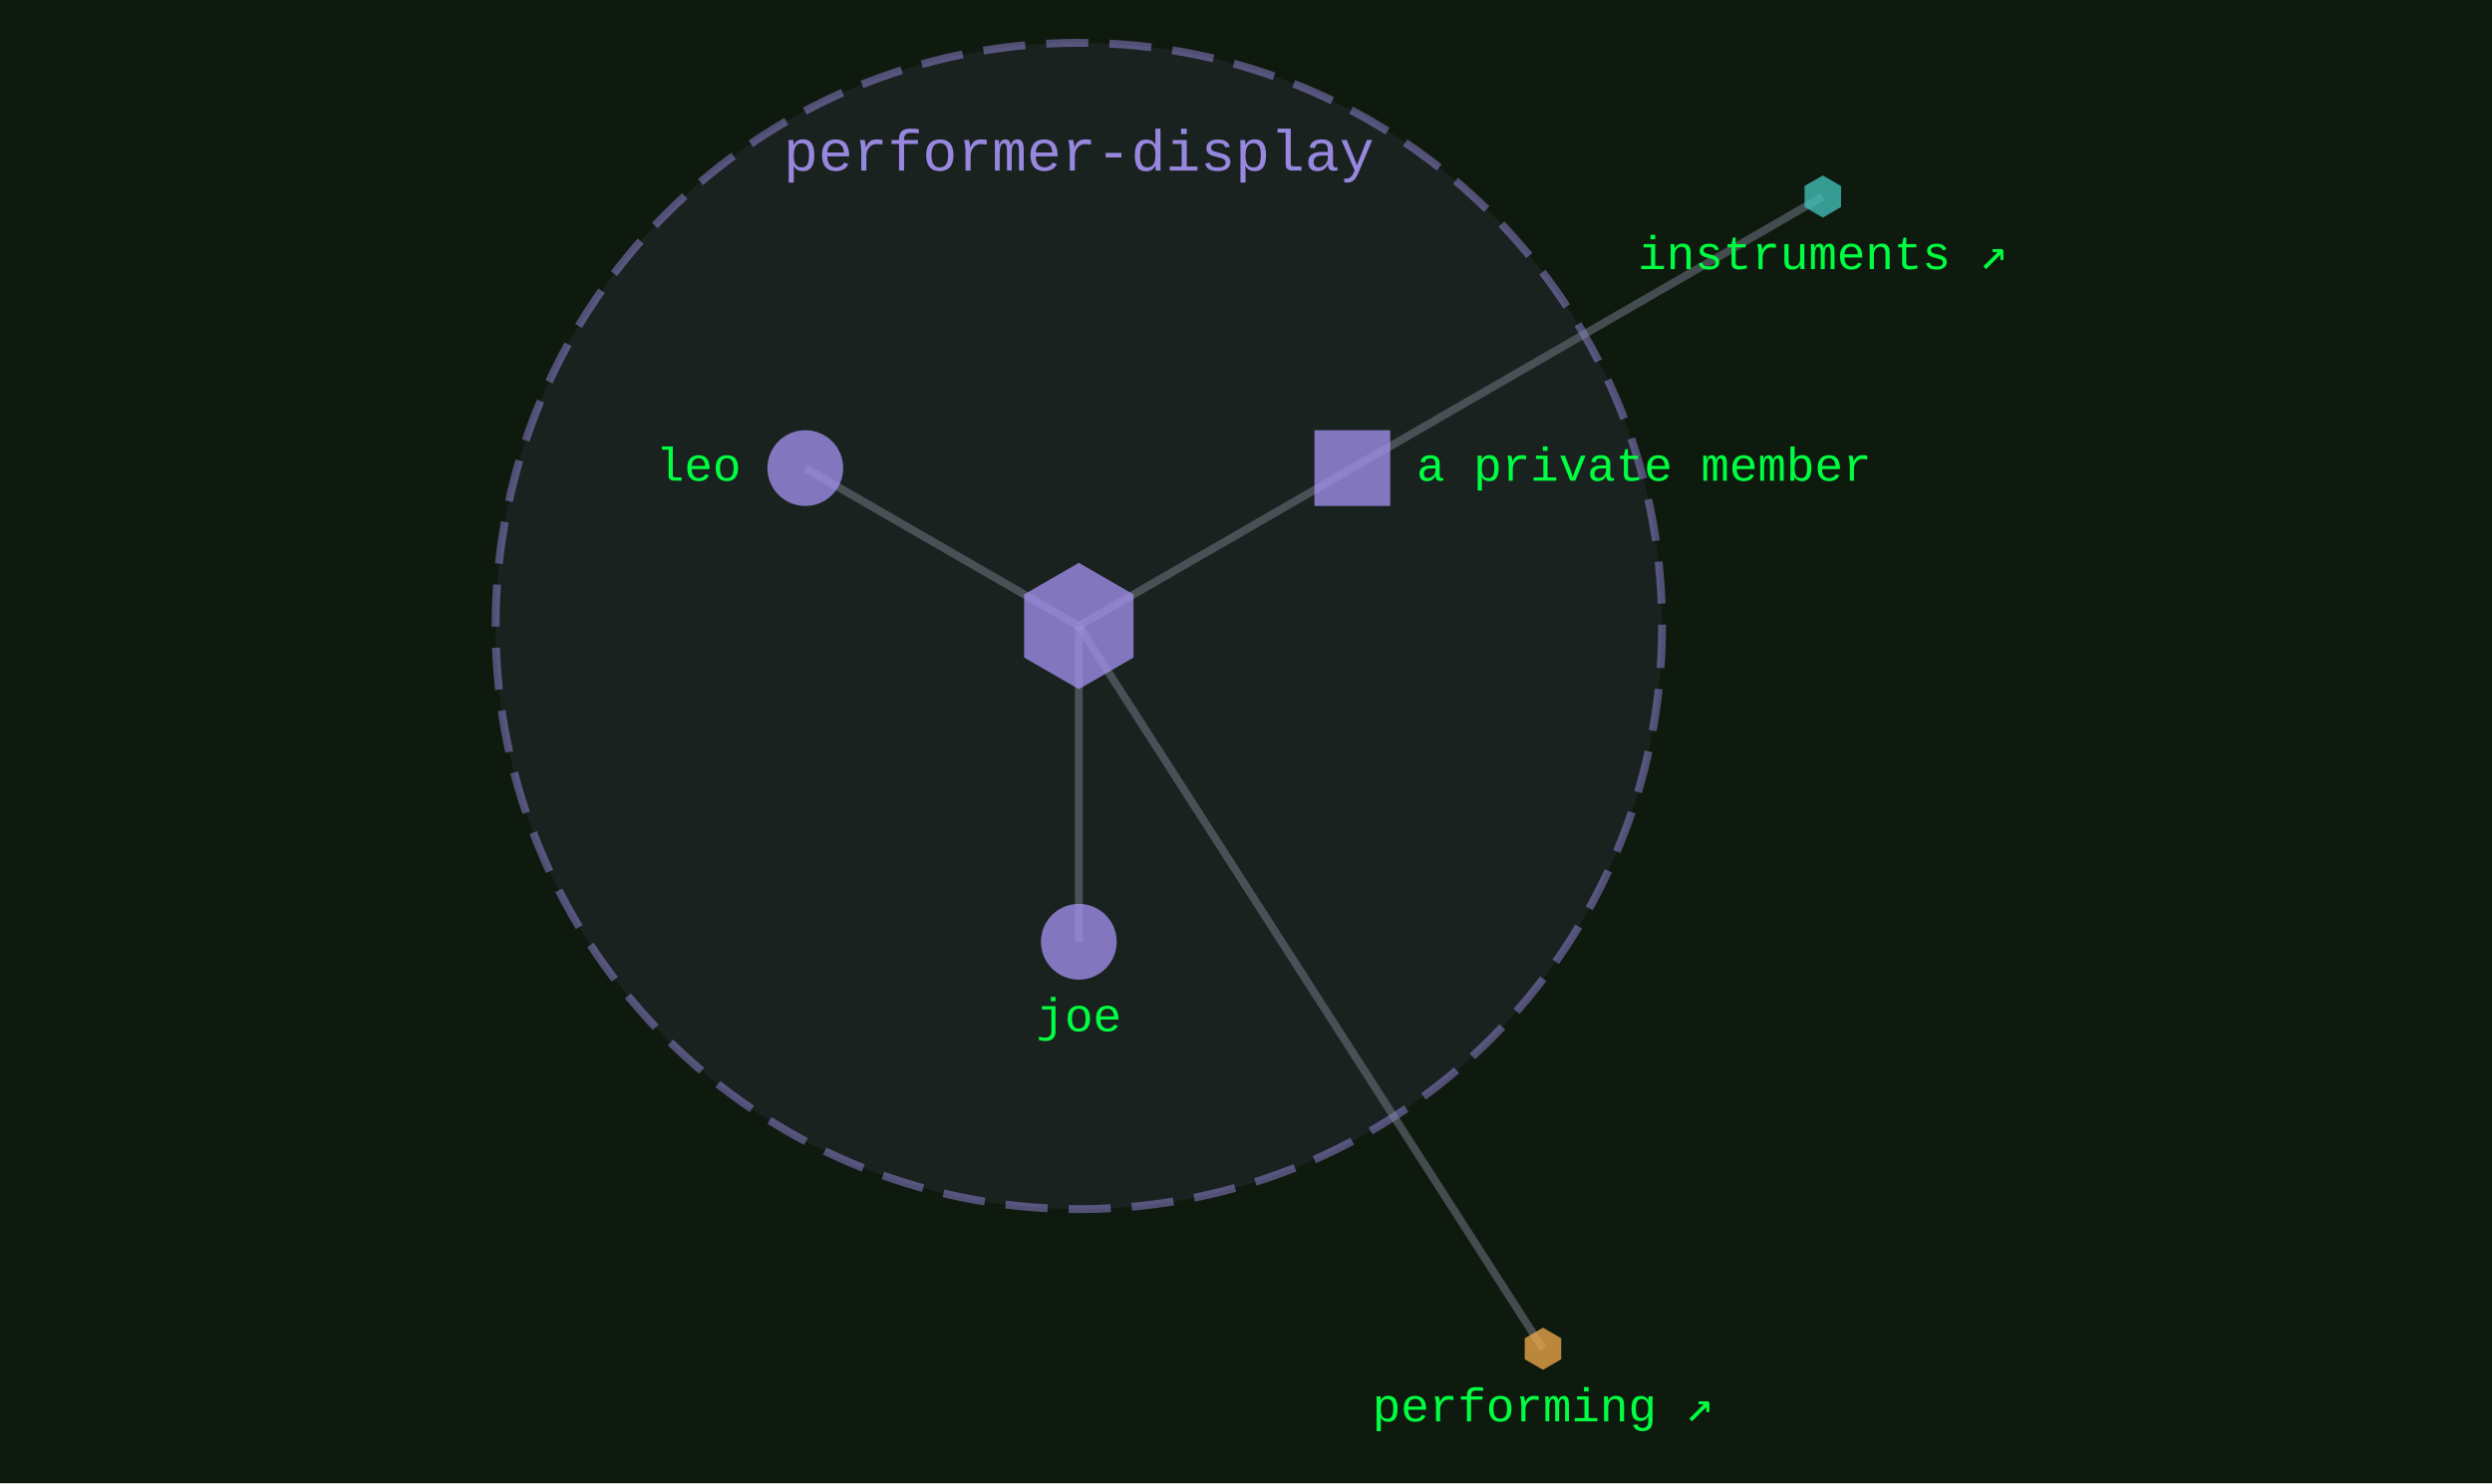
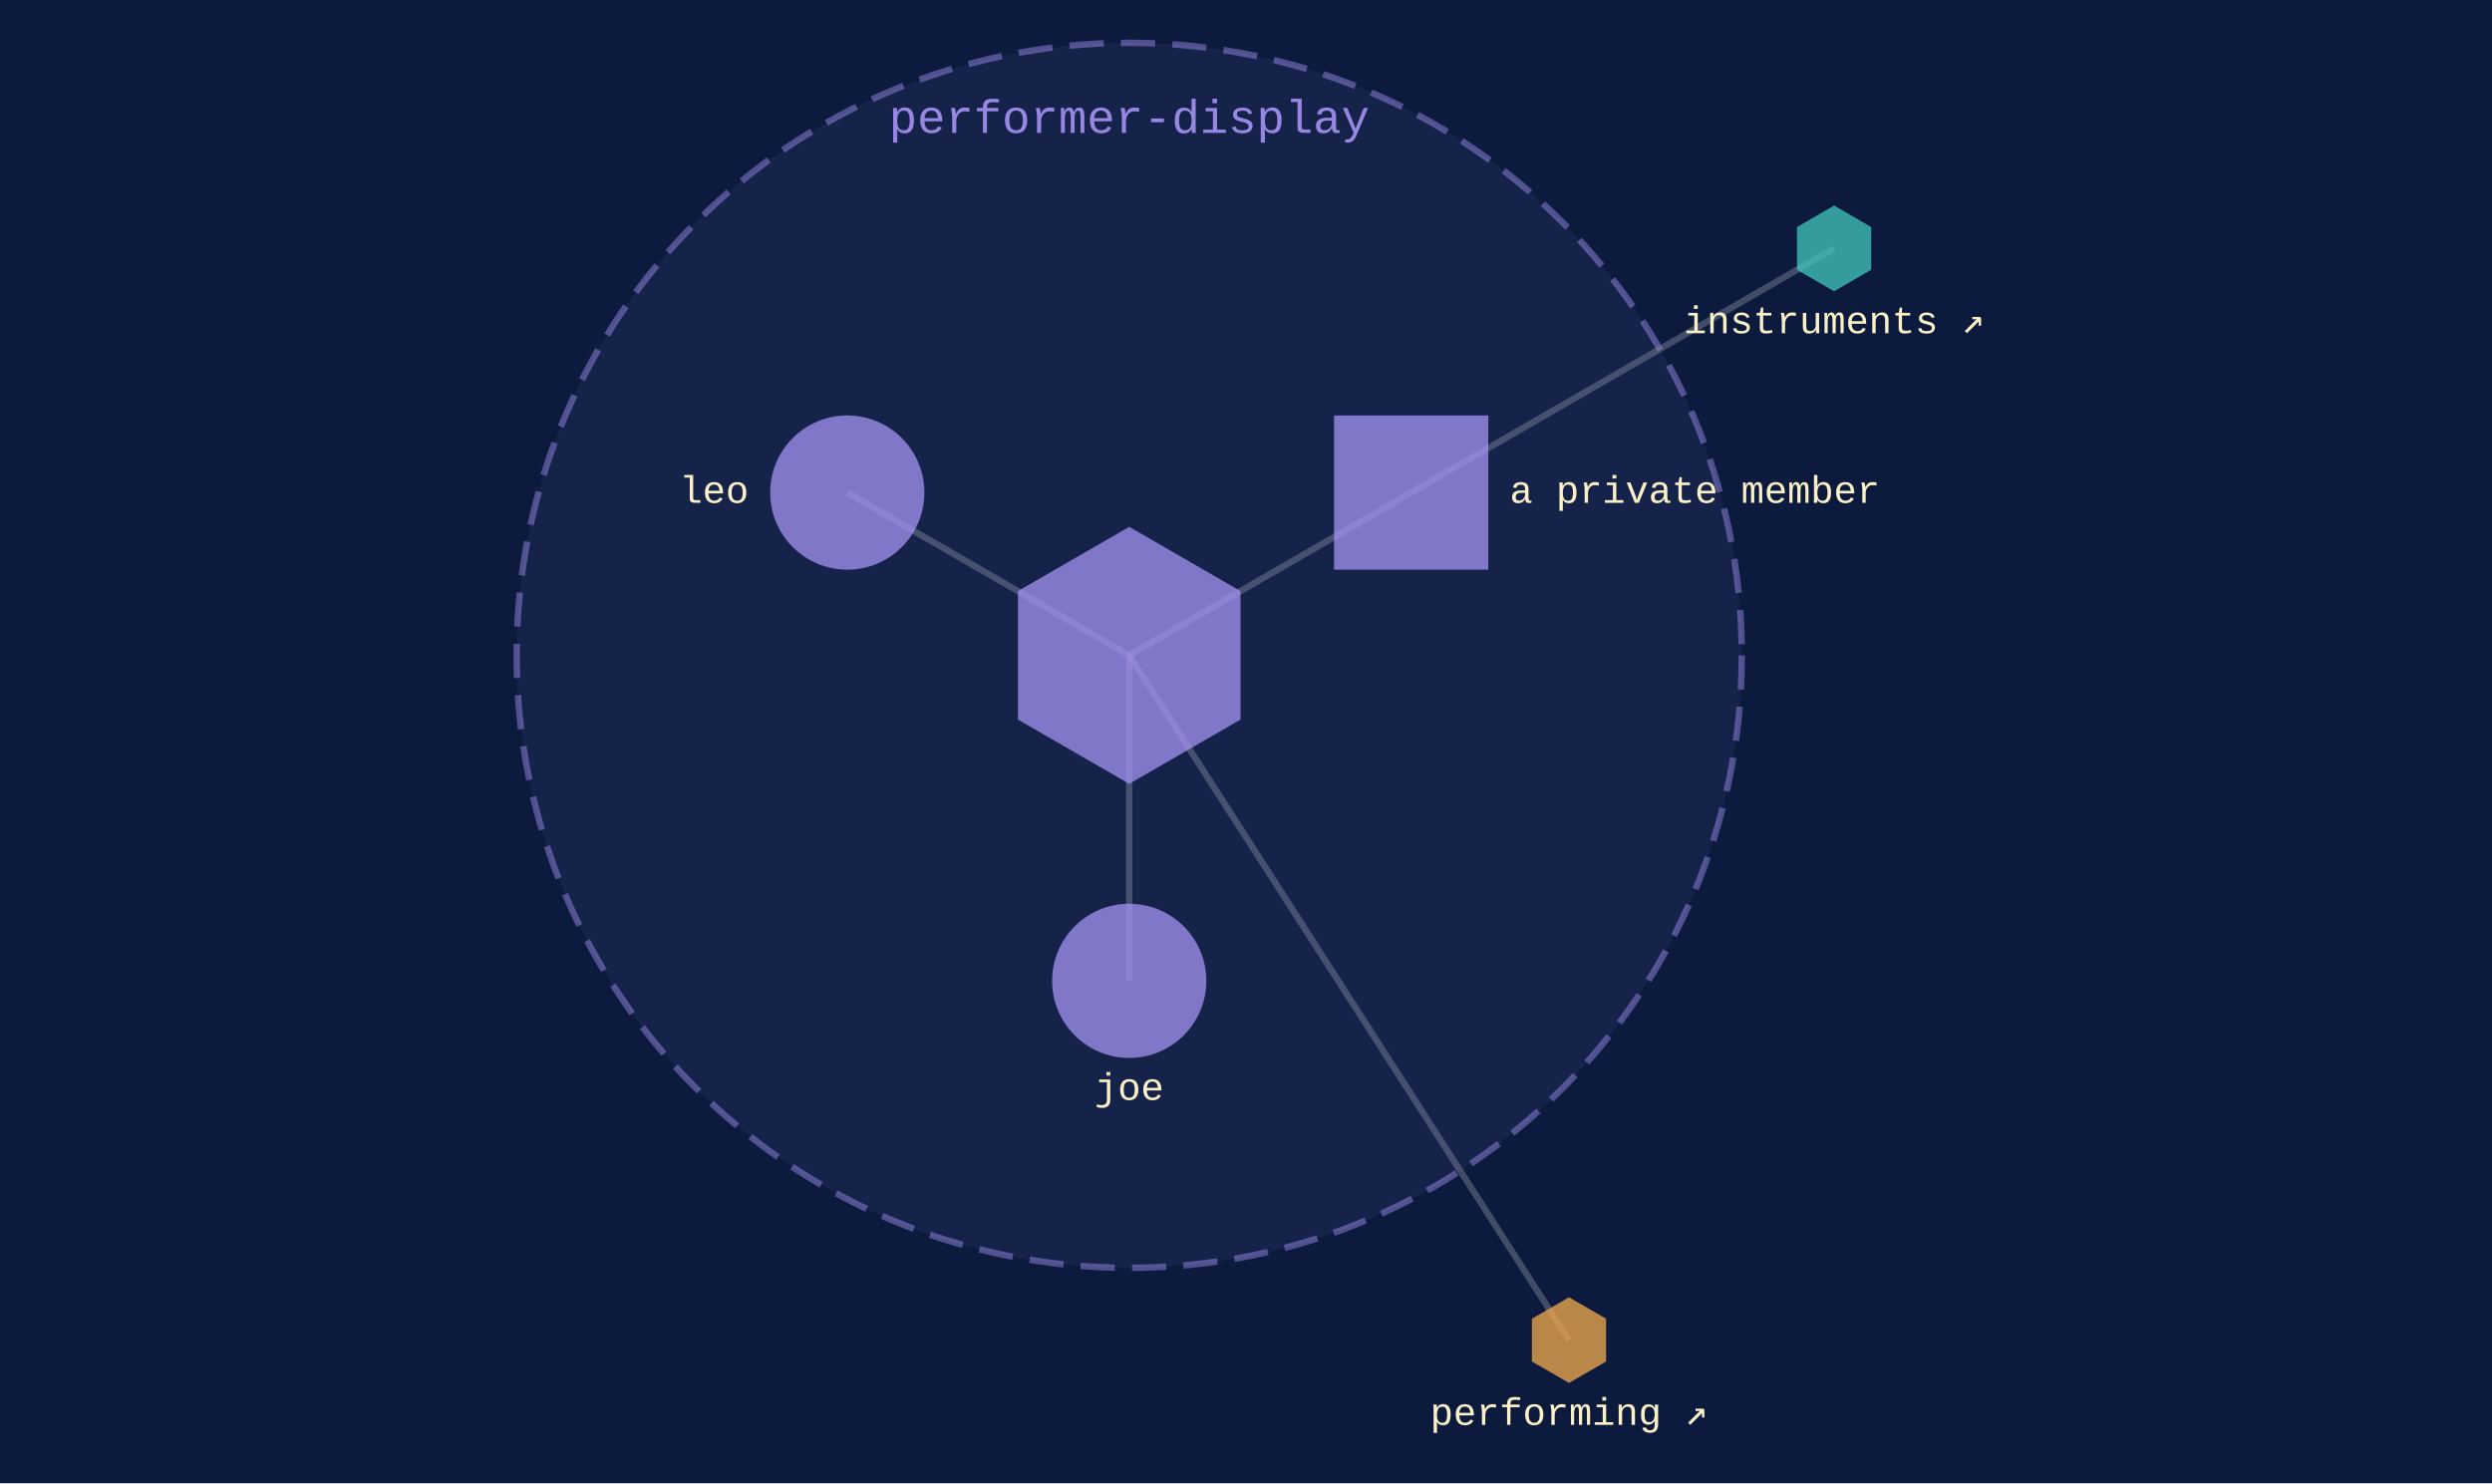
- <svg xmlns="http://www.w3.org/2000/svg" width="1396" height="831" viewBox="0 0 1396 831" style="fill:rgb(0, 0, 0);fill-opacity:1;stroke:none;stroke-width:1px;stroke-opacity:1;stroke-dasharray:none;font-family:Consolas, Monaco, &quot;Courier New&quot;, monospace;font-size:16px;font-weight:400;text-anchor:start;visibility:visible">
-   <rect width="100%" height="100%" fill="rgb(15, 26, 15)" />
-   <g transform="translate(604.349,350.7242) scale(2.948775)">
+ <svg xmlns="http://www.w3.org/2000/svg" width="1396" height="831" viewBox="0 0 1396 831" data-drawn="true" style="fill:rgb(0, 0, 0);fill-opacity:1;stroke:none;stroke-width:1px;stroke-opacity:1;stroke-dasharray:none;font-family:Consolas, Monaco, &quot;Courier New&quot;, monospace;font-size:16px;font-weight:400;text-anchor:start;visibility:visible">
+   <rect width="100%" height="100%" fill="rgb(11, 26, 61)" />
+   <g transform="translate(632.5865,367.1658) scale(2.399761)">
    <g class="compound-backgrounds">
      <g class="compound-group depth-0">
-         <circle cx="0" cy="1.4210854715202004e-14" r="110.8" fill="rgba(166, 147, 243, 0.07)" stroke="rgba(166, 147, 243, 0.45)" stroke-width="1.5" stroke-dasharray="8,4" style="fill:rgba(166, 147, 243, 0.07);stroke:rgba(166, 147, 243, 0.45);stroke-width:1.5px;stroke-dasharray:8px, 4px" />
-         <text text-anchor="middle" dominant-baseline="central" data-base-size="11" font-size="11" fill="rgba(166, 147, 243, 0.9)" style="fill:rgba(166, 147, 243, 0.9);font-size:11px;text-anchor:middle;display:block;dominant-baseline:central" x="5.477997493894935e-15" y="-89.462">performer-display</text>
+         <circle cx="0" cy="0" r="143" fill="rgba(166, 147, 243, 0.07)" stroke="rgba(166, 147, 243, 0.45)" stroke-width="1.5" stroke-dasharray="8,4" style="fill:rgba(166, 147, 243, 0.07);stroke:rgba(166, 147, 243, 0.45);stroke-width:1.5px;stroke-dasharray:8px, 4px" />
+         <text text-anchor="middle" dominant-baseline="central" data-base-size="11" font-size="11" fill="rgba(166, 147, 243, 0.9)" style="fill:rgba(166, 147, 243, 0.9);font-size:11px;text-anchor:middle;display:block;dominant-baseline:central" x="7.648061884211857e-15" y="-124.902">performer-display</text>
      </g>
    </g>
    <g class="links">
-       <line class="stream-edge" data-from="family::performer-display" data-to="repo::private-34" data-style="solid" x1="0" y1="1.4210854715202004e-14" x2="51.962" y2="-30" stroke="#8a93a6" stroke-opacity="0.42" stroke-width="1.5" opacity="1" style="stroke:rgb(138, 147, 166);stroke-width:1.5px;stroke-opacity:0.42" />
-       <line class="stream-edge" data-from="family::performer-display" data-to="repo::joe" data-style="solid" x1="0" y1="1.4210854715202004e-14" x2="3.67394039744206e-15" y2="60" stroke="#8a93a6" stroke-opacity="0.42" stroke-width="1.5" opacity="1" style="stroke:rgb(138, 147, 166);stroke-width:1.5px;stroke-opacity:0.42" />
-       <line class="stream-edge" data-from="family::performer-display" data-to="repo::leo" data-style="solid" x1="0" y1="1.4210854715202004e-14" x2="-51.962" y2="-30" stroke="#8a93a6" stroke-opacity="0.42" stroke-width="1.5" opacity="1" style="stroke:rgb(138, 147, 166);stroke-width:1.5px;stroke-opacity:0.42" />
-       <line class="stream-edge" data-from="family::performer-display" data-to="family::performing" data-style="solid" x1="0" y1="1.4210854715202004e-14" x2="88.177" y2="137.328" stroke="#8a93a6" stroke-opacity="0.42" stroke-width="1.5" opacity="1" style="stroke:rgb(138, 147, 166);stroke-width:1.5px;stroke-opacity:0.42" />
-       <line class="stream-edge" data-from="repo::private-34" data-to="family::instruments" data-style="solid" x1="51.962" y1="-30" x2="141.335" y2="-81.6" stroke="#8a93a6" stroke-opacity="0.42" stroke-width="1.5" opacity="1" style="stroke:rgb(138, 147, 166);stroke-width:1.5px;stroke-opacity:0.42" />
+       <line class="stream-edge" data-from="family::performer-display" data-to="repo::private-34" data-style="solid" x1="0" y1="0" x2="65.818" y2="-38" stroke="#8a93a6" stroke-opacity="0.42" stroke-width="1.5" opacity="1" style="stroke:rgb(138, 147, 166);stroke-width:1.5px;stroke-opacity:0.42" />
+       <line class="stream-edge" data-from="family::performer-display" data-to="repo::joe" data-style="solid" x1="0" y1="0" x2="4.653657836759942e-15" y2="76" stroke="#8a93a6" stroke-opacity="0.42" stroke-width="1.5" opacity="1" style="stroke:rgb(138, 147, 166);stroke-width:1.5px;stroke-opacity:0.42" />
+       <line class="stream-edge" data-from="family::performer-display" data-to="repo::leo" data-style="solid" x1="0" y1="0" x2="-65.818" y2="-38" stroke="#8a93a6" stroke-opacity="0.42" stroke-width="1.5" opacity="1" style="stroke:rgb(138, 147, 166);stroke-width:1.5px;stroke-opacity:0.42" />
+       <line class="stream-edge" data-from="family::performer-display" data-to="family::performing" data-style="solid" x1="0" y1="0" x2="102.657" y2="159.879" stroke="#8a93a6" stroke-opacity="0.42" stroke-width="1.5" opacity="1" style="stroke:rgb(138, 147, 166);stroke-width:1.5px;stroke-opacity:0.42" />
+       <line class="stream-edge" data-from="repo::private-34" data-to="family::instruments" data-style="solid" x1="65.818" y1="-38" x2="164.545" y2="-95" stroke="#8a93a6" stroke-opacity="0.42" stroke-width="1.5" opacity="1" style="stroke:rgb(138, 147, 166);stroke-width:1.5px;stroke-opacity:0.42" />
    </g>
    <g class="nodes">
-       <g class="graph-node" data-node-id="family::performer-display" transform="translate(0, 1.4210854715202004e-14) scale(1,1)" opacity="1">
-         <path d="M 0 -12 L 10.392 -6 L 10.392 6 L 0 12 L -10.392 6 L -10.392 -6 Z" fill="#a693f3" data-base-fill="#a693f3" fill-opacity="0.75" stroke="#fff" stroke-width="0" style="fill:rgb(166, 147, 243);fill-opacity:0.75;stroke:rgb(255, 255, 255);stroke-width:0px" />
+       <g class="graph-node" data-node-id="family::performer-display" transform="scale(1,1)" opacity="1">
+         <path d="M 0 -30 L 25.98 -15 L 25.98 15 L 0 30 L -25.98 15 L -25.98 -15 Z" fill="#a693f3" data-base-fill="#a693f3" fill-opacity="0.75" stroke="#fff" stroke-width="0" style="fill:rgb(166, 147, 243);fill-opacity:0.75;stroke:rgb(255, 255, 255);stroke-width:0px" />
      </g>
-       <g class="graph-node" data-node-id="repo::private-34" transform="translate(51.96152, -30) scale(1,1)" opacity="1">
-         <path d="M -7.2 -7.2 L 7.2 -7.2 L 7.2 7.2 L -7.2 7.2 Z" fill="#a693f3" data-base-fill="#a693f3" fill-opacity="0.75" stroke="#fff" stroke-width="0" style="fill:rgb(166, 147, 243);fill-opacity:0.75;stroke:rgb(255, 255, 255);stroke-width:0px" />
+       <g class="graph-node" data-node-id="repo::private-34" transform="translate(65.81793, -38) scale(1,1)" opacity="1">
+         <path d="M -18 -18 L 18 -18 L 18 18 L -18 18 Z" fill="#a693f3" data-base-fill="#a693f3" fill-opacity="0.75" stroke="#fff" stroke-width="0" style="fill:rgb(166, 147, 243);fill-opacity:0.75;stroke:rgb(255, 255, 255);stroke-width:0px" />
      </g>
-       <g class="graph-node" data-node-id="family::instruments" transform="translate(141.3353, -81.6) scale(1,1)" opacity="1">
-         <path d="M 0 -4 L 3.464 -2 L 3.464 2 L 0 4 L -3.464 2 L -3.464 -2 Z" fill="#43c6bf" data-base-fill="#43c6bf" fill-opacity="0.75" stroke="#fff" stroke-width="0" style="fill:rgb(67, 198, 191);fill-opacity:0.75;stroke:rgb(255, 255, 255);stroke-width:0px" />
+       <g class="graph-node" data-node-id="family::instruments" transform="translate(164.5448, -95) scale(1,1)" opacity="1">
+         <path d="M 0 -10 L 8.66 -5 L 8.66 5 L 0 10 L -8.66 5 L -8.66 -5 Z" fill="#43c6bf" data-base-fill="#43c6bf" fill-opacity="0.75" stroke="#fff" stroke-width="0" style="fill:rgb(67, 198, 191);fill-opacity:0.75;stroke:rgb(255, 255, 255);stroke-width:0px" />
      </g>
-       <g class="graph-node" data-node-id="repo::joe" transform="translate(3.673940610695063e-15, 60) scale(1,1)" opacity="1">
-         <path d="M 7.2 0 A 7.2 7.2 0 1 1 -7.2 0 A 7.2 7.2 0 1 1 7.2 0 Z" fill="#a693f3" data-base-fill="#a693f3" fill-opacity="0.75" stroke="#fff" stroke-width="0" style="fill:rgb(166, 147, 243);fill-opacity:0.75;stroke:rgb(255, 255, 255);stroke-width:0px" />
+       <g class="graph-node" data-node-id="repo::joe" transform="translate(4.65365788100496e-15, 76) scale(1,1)" opacity="1">
+         <path d="M 18 0 A 18 18 0 1 1 -18 0 A 18 18 0 1 1 18 0 Z" fill="#a693f3" data-base-fill="#a693f3" fill-opacity="0.75" stroke="#fff" stroke-width="0" style="fill:rgb(166, 147, 243);fill-opacity:0.75;stroke:rgb(255, 255, 255);stroke-width:0px" />
      </g>
-       <g class="graph-node" data-node-id="repo::leo" transform="translate(-51.96152, -30) scale(1,1)" opacity="1">
-         <path d="M 7.2 0 A 7.2 7.2 0 1 1 -7.2 0 A 7.2 7.2 0 1 1 7.2 0 Z" fill="#a693f3" data-base-fill="#a693f3" fill-opacity="0.75" stroke="#fff" stroke-width="0" style="fill:rgb(166, 147, 243);fill-opacity:0.75;stroke:rgb(255, 255, 255);stroke-width:0px" />
+       <g class="graph-node" data-node-id="repo::leo" transform="translate(-65.81793, -38) scale(1,1)" opacity="1">
+         <path d="M 18 0 A 18 18 0 1 1 -18 0 A 18 18 0 1 1 18 0 Z" fill="#a693f3" data-base-fill="#a693f3" fill-opacity="0.75" stroke="#fff" stroke-width="0" style="fill:rgb(166, 147, 243);fill-opacity:0.75;stroke:rgb(255, 255, 255);stroke-width:0px" />
      </g>
-       <g class="graph-node" data-node-id="family::performing" transform="translate(88.17734, 137.3281) scale(1,1)" opacity="1">
-         <path d="M 0 -4 L 3.464 -2 L 3.464 2 L 0 4 L -3.464 2 L -3.464 -2 Z" fill="#f2aa4c" data-base-fill="#f2aa4c" fill-opacity="0.75" stroke="#fff" stroke-width="0" style="fill:rgb(242, 170, 76);fill-opacity:0.75;stroke:rgb(255, 255, 255);stroke-width:0px" />
+       <g class="graph-node" data-node-id="family::performing" transform="translate(102.6574, 159.8795) scale(1,1)" opacity="1">
+         <path d="M 0 -10 L 8.66 -5 L 8.66 5 L 0 10 L -8.66 5 L -8.66 -5 Z" fill="#f2aa4c" data-base-fill="#f2aa4c" fill-opacity="0.75" stroke="#fff" stroke-width="0" style="fill:rgb(242, 170, 76);fill-opacity:0.75;stroke:rgb(255, 255, 255);stroke-width:0px" />
      </g>
    </g>
    <g class="labels">
-       <text data-node-id="family::performer-display" font-size="9" fill="#00ff41" x="0" y="24" text-anchor="middle" dominant-baseline="auto" opacity="1" style="fill:rgb(0, 255, 65);font-size:9px;text-anchor:middle;display:none">performer-display</text>
-       <text data-node-id="repo::private-34" font-size="9" fill="#00ff41" x="64.162" y="-30" text-anchor="start" dominant-baseline="central" opacity="1" style="fill:rgb(0, 255, 65);font-size:9px;display:block;dominant-baseline:central" visibility="visible">a private member</text>
-       <text data-node-id="family::instruments" font-size="9" fill="#00ff41" x="141.335" y="-72.6" text-anchor="middle" dominant-baseline="hanging" opacity="1" style="fill:rgb(0, 255, 65);font-size:9px;text-anchor:middle;display:block;dominant-baseline:hanging" visibility="visible">instruments ↗</text>
-       <text data-node-id="repo::joe" font-size="9" fill="#00ff41" x="3.67394039744206e-15" y="72.2" text-anchor="middle" dominant-baseline="hanging" opacity="1" style="fill:rgb(0, 255, 65);font-size:9px;text-anchor:middle;display:block;dominant-baseline:hanging" visibility="visible">joe</text>
-       <text data-node-id="repo::leo" font-size="9" fill="#00ff41" x="-64.162" y="-30" text-anchor="end" dominant-baseline="central" opacity="1" style="fill:rgb(0, 255, 65);font-size:9px;text-anchor:end;display:block;dominant-baseline:central" visibility="visible">leo</text>
-       <text data-node-id="family::performing" font-size="9" fill="#00ff41" x="88.177" y="146.328" text-anchor="middle" dominant-baseline="hanging" opacity="1" style="fill:rgb(0, 255, 65);font-size:9px;text-anchor:middle;display:block;dominant-baseline:hanging" visibility="visible">performing ↗</text>
+       <text data-node-id="family::performer-display" font-size="9" fill="#fbf1c7" x="0" y="42" text-anchor="middle" dominant-baseline="auto" opacity="1" style="fill:rgb(251, 241, 199);font-size:9px;text-anchor:middle;display:none">performer-display</text>
+       <text data-node-id="repo::private-34" font-size="9" fill="#fbf1c7" x="88.818" y="-38" text-anchor="start" dominant-baseline="central" opacity="1" style="fill:rgb(251, 241, 199);font-size:9px;display:block;dominant-baseline:central" visibility="visible">a private member</text>
+       <text data-node-id="family::instruments" font-size="9" fill="#fbf1c7" x="164.545" y="-80" text-anchor="middle" dominant-baseline="hanging" opacity="1" style="fill:rgb(251, 241, 199);font-size:9px;text-anchor:middle;display:block;dominant-baseline:hanging" visibility="visible">instruments ↗</text>
+       <text data-node-id="repo::joe" font-size="9" fill="#fbf1c7" x="4.653657836759942e-15" y="99" text-anchor="middle" dominant-baseline="hanging" opacity="1" style="fill:rgb(251, 241, 199);font-size:9px;text-anchor:middle;display:block;dominant-baseline:hanging" visibility="visible">joe</text>
+       <text data-node-id="repo::leo" font-size="9" fill="#fbf1c7" x="-88.818" y="-38" text-anchor="end" dominant-baseline="central" opacity="1" style="fill:rgb(251, 241, 199);font-size:9px;text-anchor:end;display:block;dominant-baseline:central" visibility="visible">leo</text>
+       <text data-node-id="family::performing" font-size="9" fill="#fbf1c7" x="102.657" y="174.879" text-anchor="middle" dominant-baseline="hanging" opacity="1" style="fill:rgb(251, 241, 199);font-size:9px;text-anchor:middle;display:block;dominant-baseline:hanging" visibility="visible">performing ↗</text>
    </g>
  </g>
  <g class="rad-layer" pointer-events="none" />
</svg>
